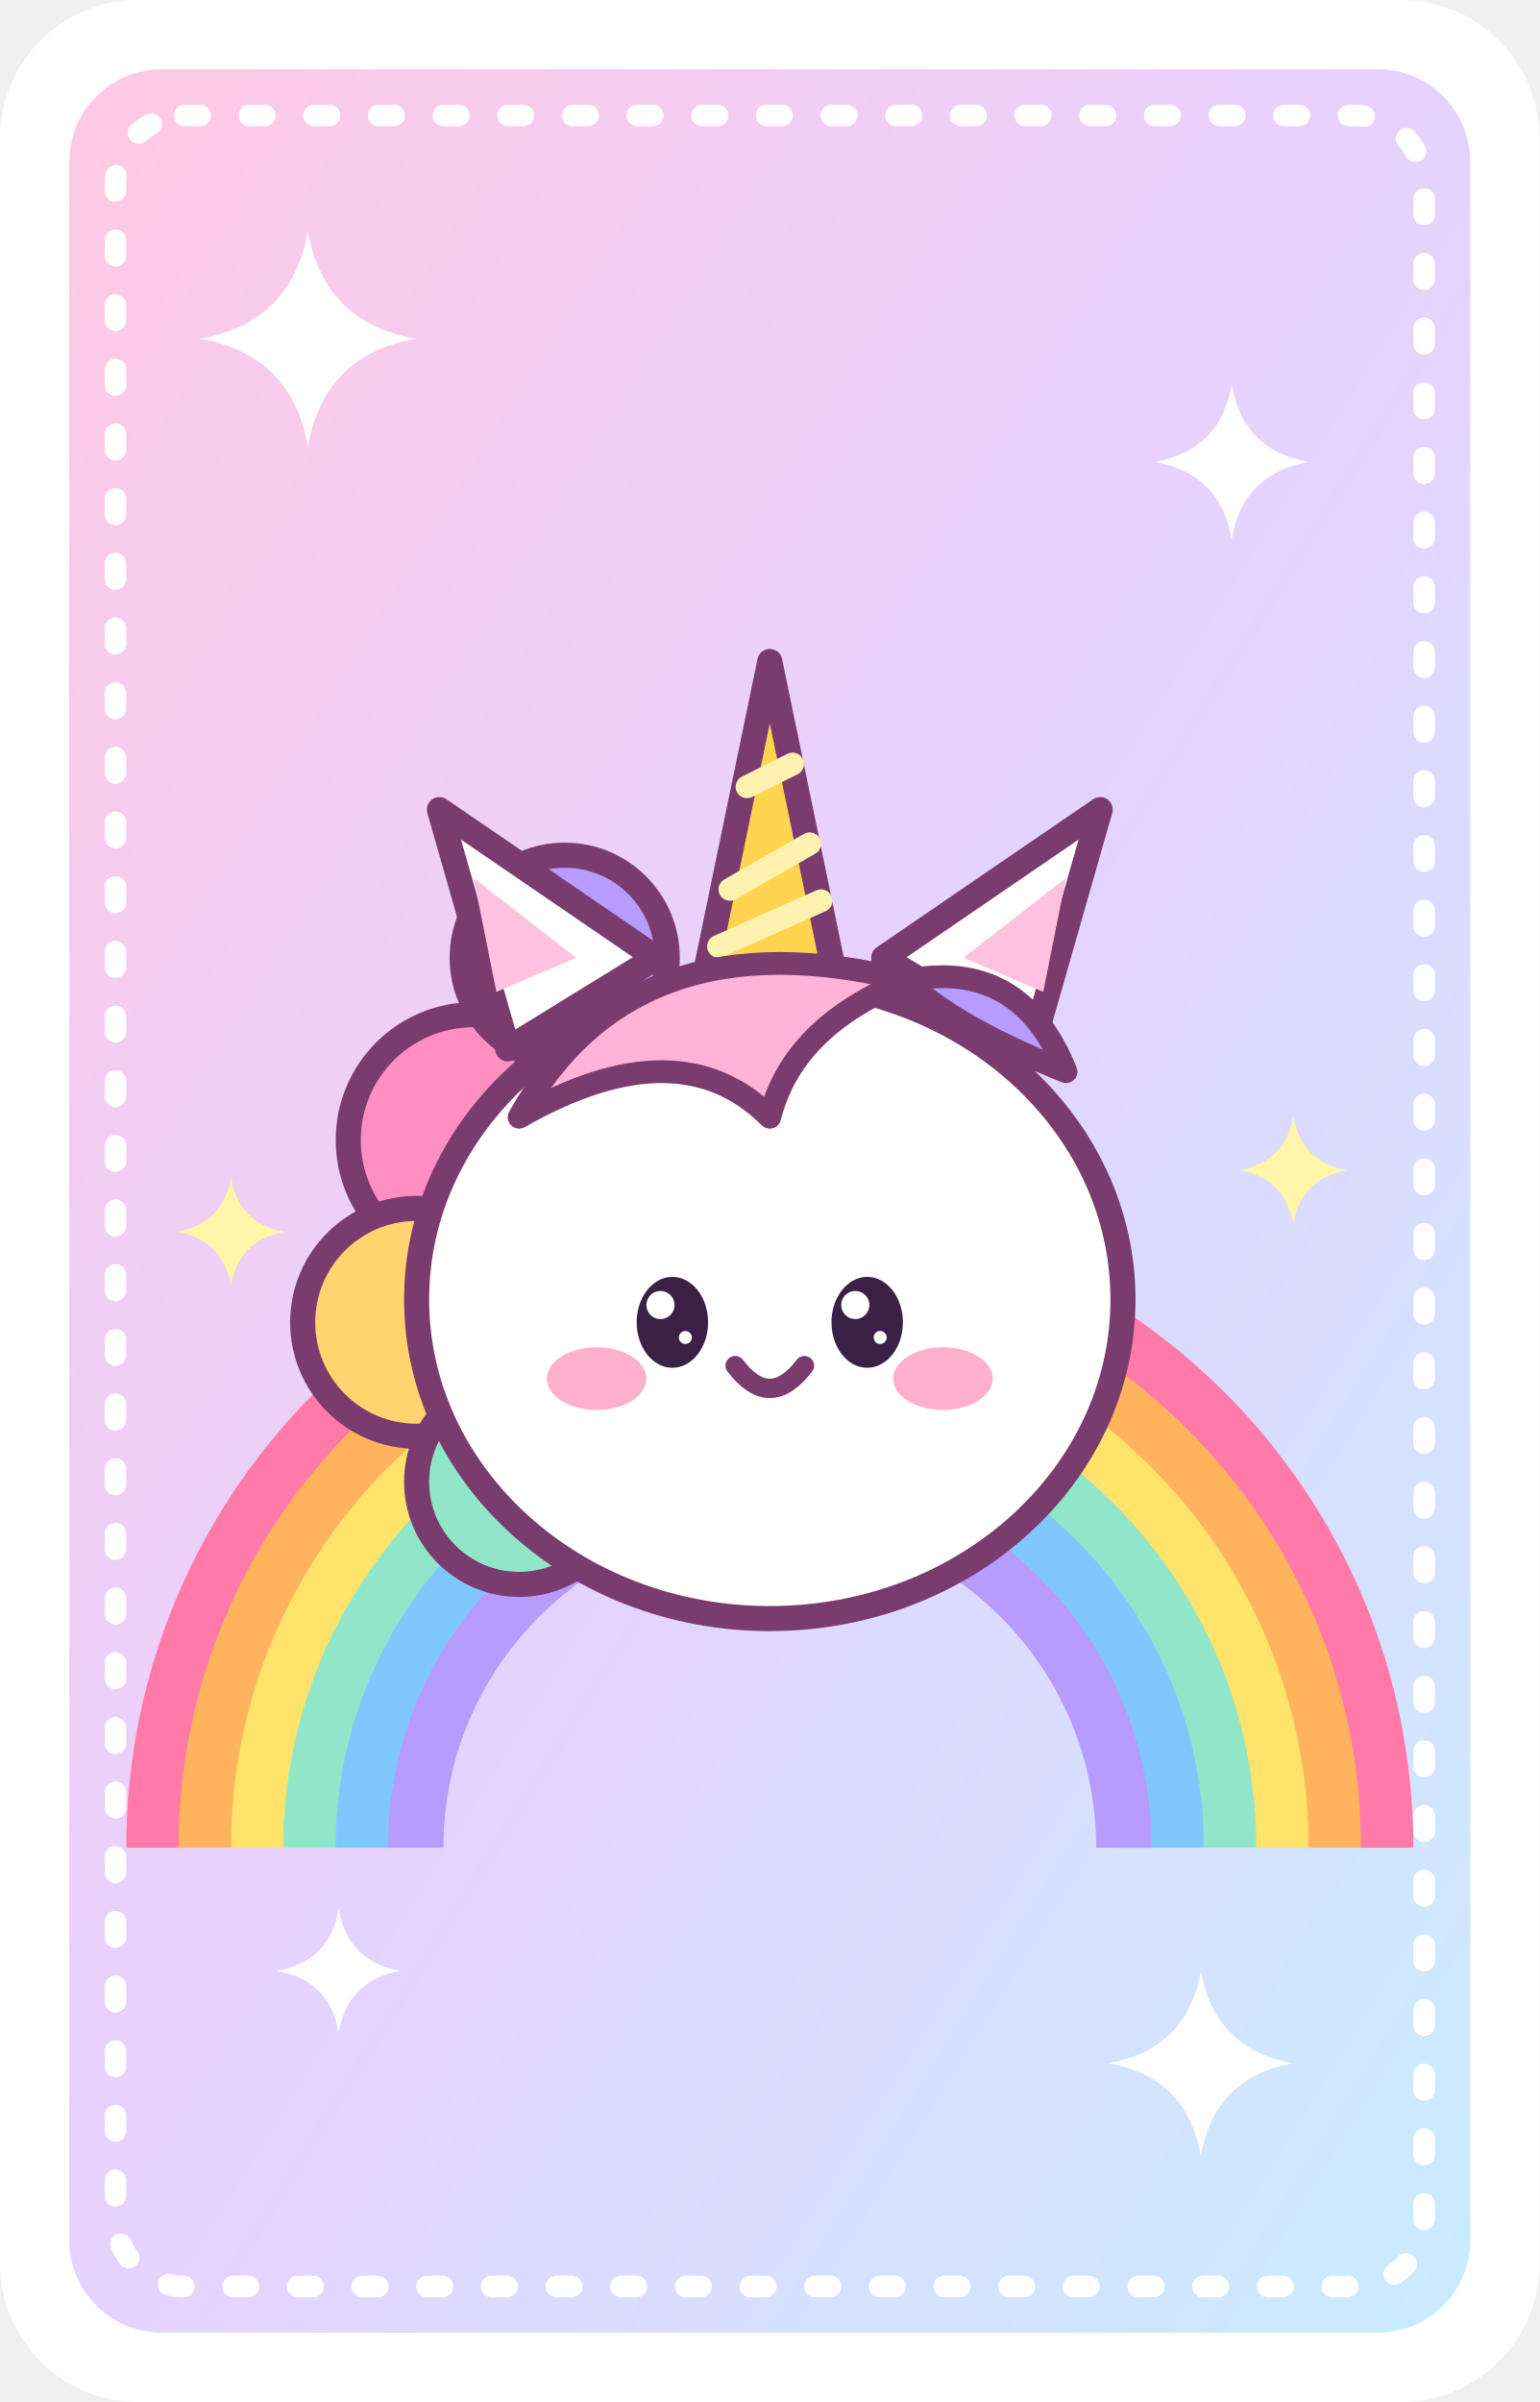
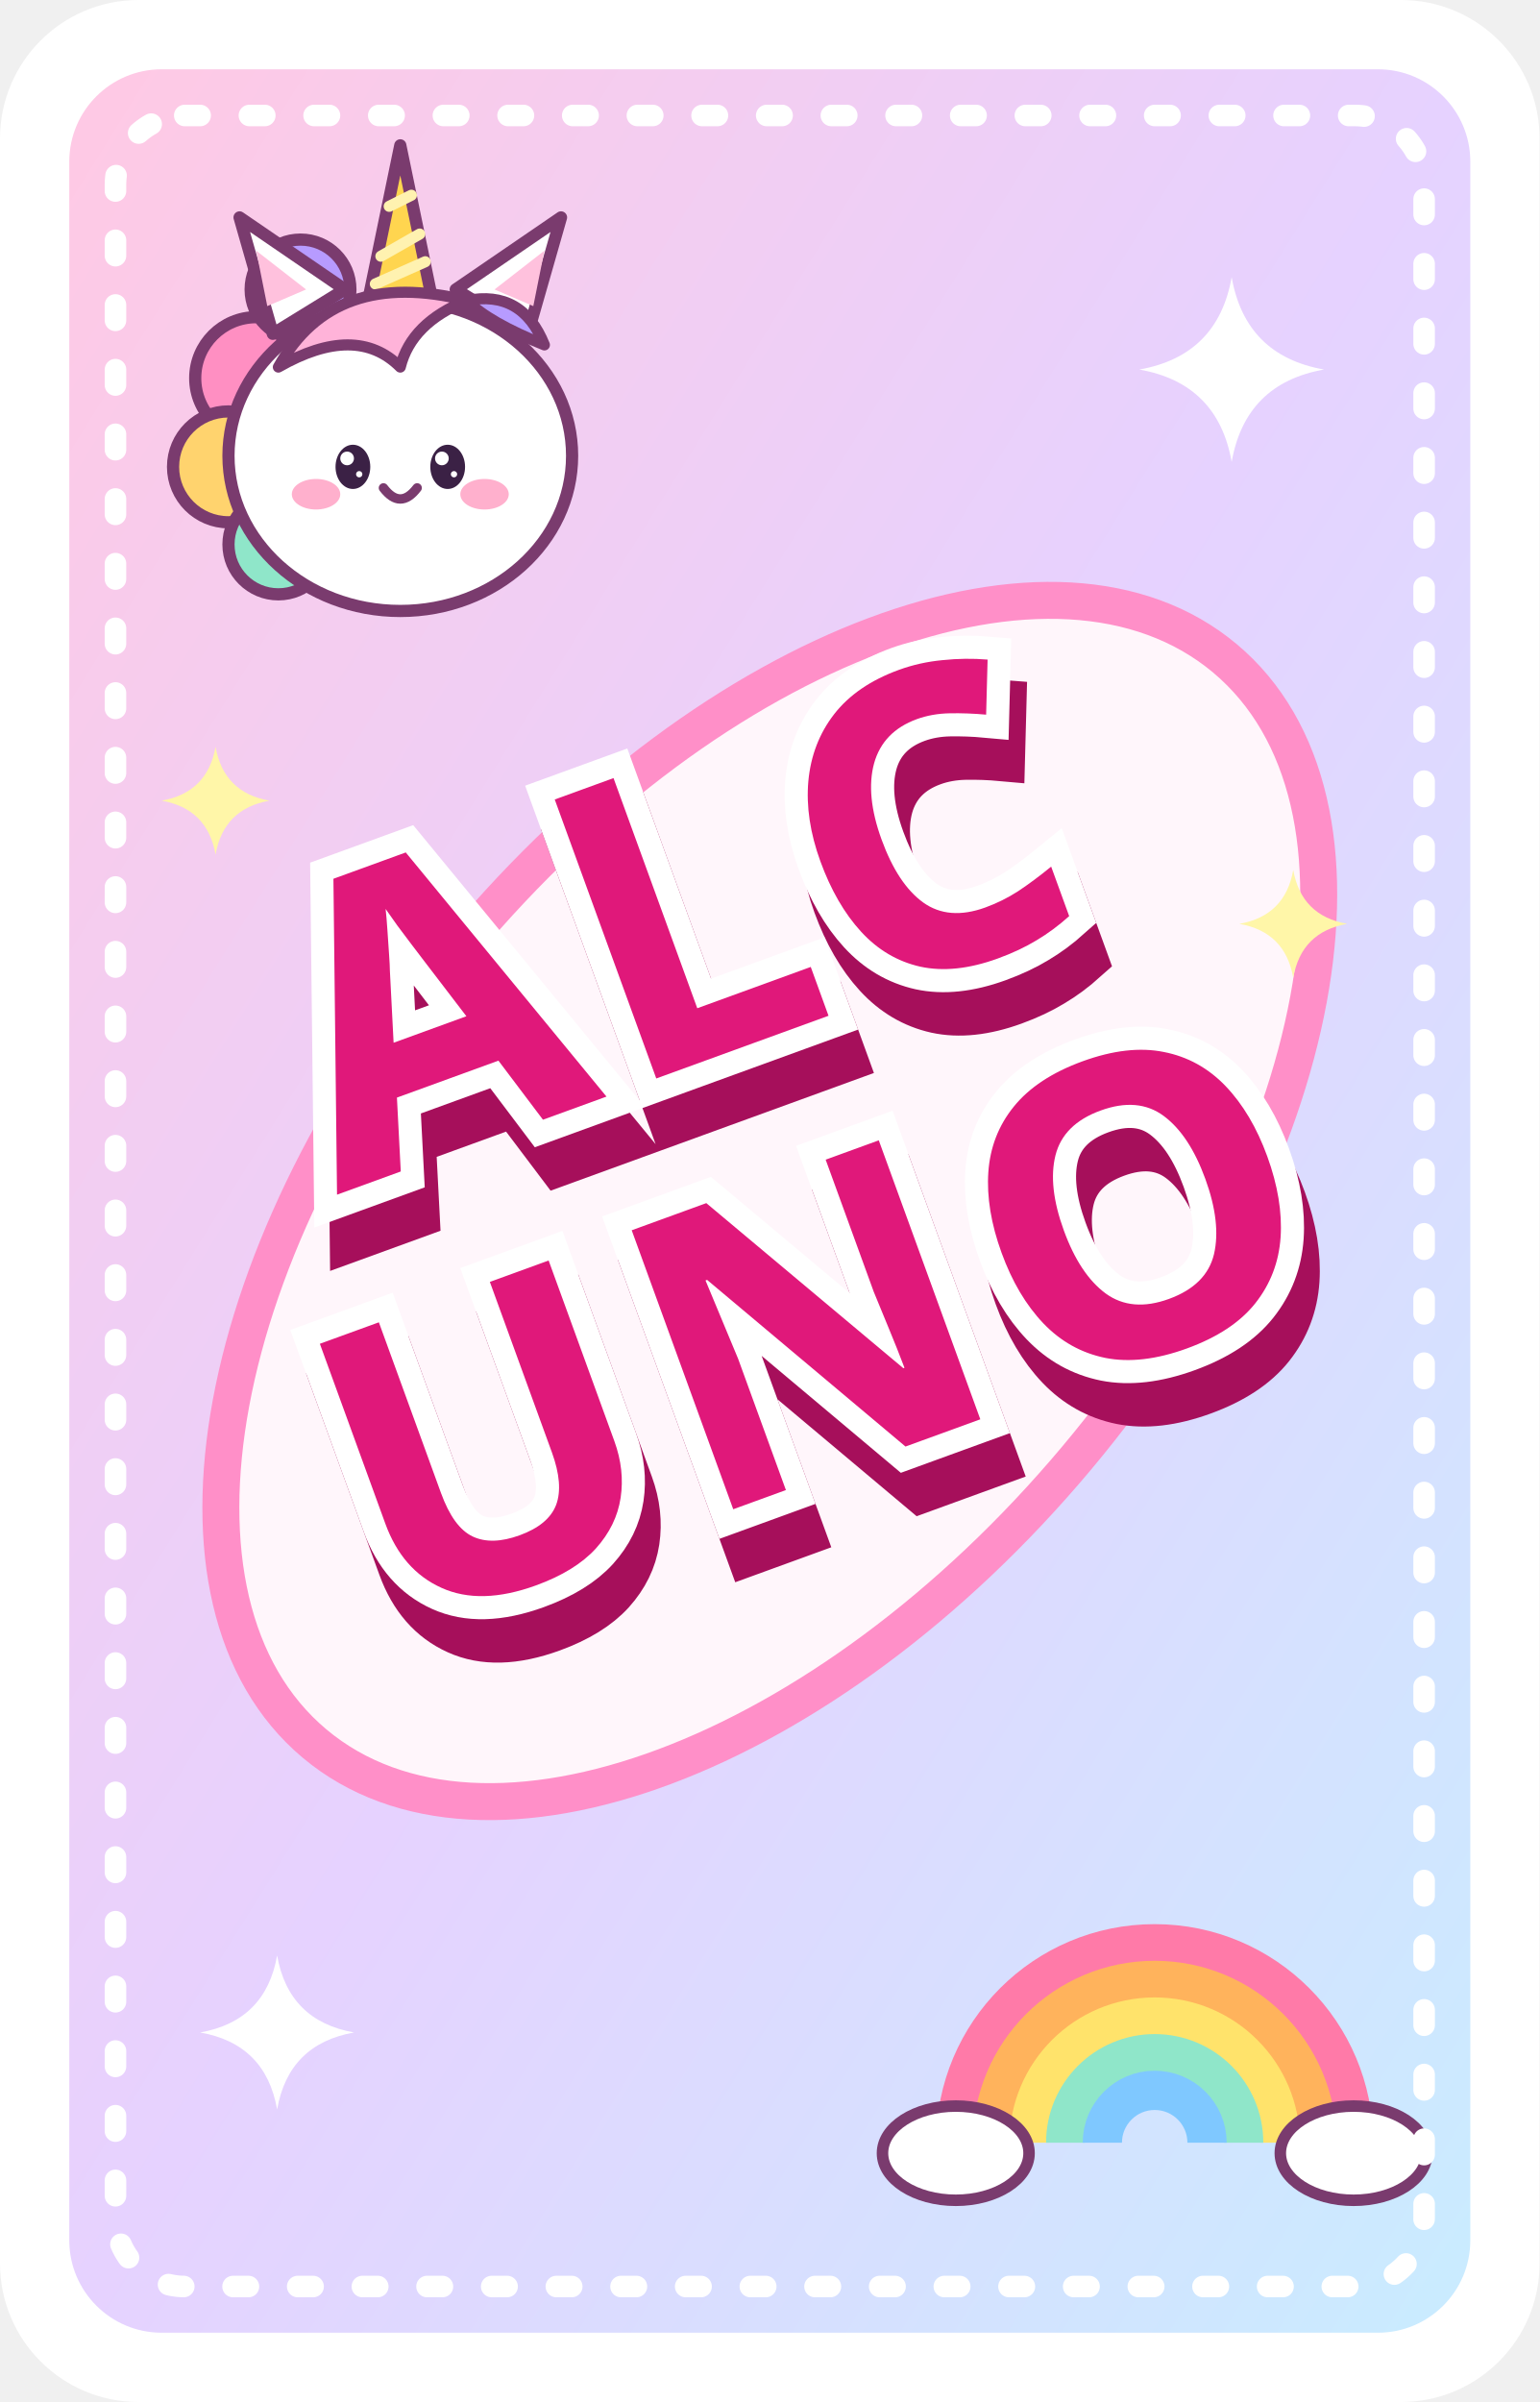
<svg xmlns="http://www.w3.org/2000/svg" viewBox="0 0 100 156">
  <defs>
    <linearGradient id="g" x1="0" y1="0" x2="1" y2="1">
      <stop offset="0" stop-color="#ffc9e4" />
      <stop offset=".5" stop-color="#e6d2ff" />
      <stop offset="1" stop-color="#c9ecff" />
    </linearGradient>
    <clipPath id="int">
      <rect x="4.5" y="4.5" width="91" height="147" rx="6" />
    </clipPath>
  </defs>
  <rect x="0" y="0" width="100" height="156" rx="9" fill="#fff" />
  <rect x="4.5" y="4.5" width="91" height="147" rx="6" fill="url(#g)" />
  <g clip-path="url(#int)">
-     <path d="M10.0 120 A40.0 40.0 0 0 1 90.0 120" fill="none" stroke="#ff7aa8" stroke-width="3.6" />
-     <path d="M13.4 120 A36.6 36.6 0 0 1 86.6 120" fill="none" stroke="#ffb35c" stroke-width="3.6" />
-     <path d="M16.8 120 A33.2 33.2 0 0 1 83.2 120" fill="none" stroke="#ffe36b" stroke-width="3.6" />
-     <path d="M20.2 120 A29.8 29.8 0 0 1 79.8 120" fill="none" stroke="#8fe6c9" stroke-width="3.6" />
-     <path d="M23.6 120 A26.4 26.4 0 0 1 76.4 120" fill="none" stroke="#7fc8ff" stroke-width="3.6" />
-     <path d="M27.0 120 A23.0 23.0 0 0 1 73.0 120" fill="none" stroke="#b79bff" stroke-width="3.6" />
-     <g transform="translate(13 40) scale(.74)">
+     <ellipse cx="50" cy="78" rx="46" ry="26" transform="rotate(-50 50 78)" fill="#fff6fb" stroke="#ff8fc8" stroke-width="2.4" />
+     <g transform="rotate(-20 50 78)">
+       <text x="50" y="71" font-family="Arial Rounded MT Bold, Arial Black, Impact, sans-serif" font-weight="900" font-size="27" text-anchor="middle" letter-spacing="1" fill="#a60f5b" stroke="#a60f5b" stroke-width="3">ALC</text>
+       <text x="50" y="99" font-family="Arial Rounded MT Bold, Arial Black, Impact, sans-serif" font-weight="900" font-size="27" text-anchor="middle" letter-spacing="1" fill="#a60f5b" stroke="#a60f5b" stroke-width="3">UNO</text>
+     </g>
+     <g transform="rotate(-20 50 78)">
+       <text x="50" y="68" font-family="Arial Rounded MT Bold, Arial Black, Impact, sans-serif" font-weight="900" font-size="27" text-anchor="middle" letter-spacing="1" fill="#e0187a" stroke="#fff" stroke-width="3" paint-order="stroke">ALC</text>
+       <text x="50" y="96" font-family="Arial Rounded MT Bold, Arial Black, Impact, sans-serif" font-weight="900" font-size="27" text-anchor="middle" letter-spacing="1" fill="#e0187a" stroke="#fff" stroke-width="3" paint-order="stroke">UNO</text>
+     </g>
+     <g transform="translate(8 8) rotate(0 18.0 18.0) scale(0.36)">
      <circle cx="24" cy="46" r="11" fill="#ff8fc2" stroke="#7a3b6e" stroke-width="2.2" stroke-linejoin="round" stroke-linecap="round" />
      <circle cx="19" cy="62" r="10" fill="#ffd36e" stroke="#7a3b6e" stroke-width="2.2" stroke-linejoin="round" stroke-linecap="round" />
      <circle cx="28" cy="76" r="9" fill="#8fe6c9" stroke="#7a3b6e" stroke-width="2.2" stroke-linejoin="round" stroke-linecap="round" />
      <circle cx="32" cy="30" r="9" fill="#b79bff" stroke="#7a3b6e" stroke-width="2.2" stroke-linejoin="round" stroke-linecap="round" />
      <path d="M27 38 L21 17 L40 30 Z" fill="#fff" stroke="#7a3b6e" stroke-width="2.2" stroke-linejoin="round" stroke-linecap="round" />
      <path d="M26 33 L24 23 L33 30Z" fill="#ffc1dd" />
      <path d="M73 38 L79 17 L60 30 Z" fill="#fff" stroke="#7a3b6e" stroke-width="2.2" stroke-linejoin="round" stroke-linecap="round" />
      <path d="M74 33 L76 23 L67 30Z" fill="#ffc1dd" />
      <ellipse cx="50" cy="60" rx="31" ry="28" fill="#fff" stroke="#7a3b6e" stroke-width="2.2" stroke-linejoin="round" stroke-linecap="round" />
      <path d="M44 33 L50 4 L56 33 Z" fill="#ffd54f" stroke="#7a3b6e" stroke-width="2.2" stroke-linejoin="round" stroke-linecap="round" />
      <path d="M46.5 24 L53.5 20 M45.5 29 L54.5 25 M48 15 L52 13" stroke="#fff2b0" stroke-width="2" stroke-linecap="round" />
      <path d="M28 44 Q38 26 62 32 Q52 36 50 44 Q42 36 28 44Z" fill="#ffb3d9" stroke="#7a3b6e" stroke-width="2" stroke-linejoin="round" stroke-linecap="round" />
      <path d="M62 32 Q72 30 76 40 Q66 36 62 32Z" fill="#b79bff" stroke="#7a3b6e" stroke-width="2" stroke-linejoin="round" stroke-linecap="round" />
      <ellipse cx="41.45" cy="62" rx="3.135" ry="3.99" fill="#3b2145" />
      <ellipse cx="58.55" cy="62" rx="3.135" ry="3.99" fill="#3b2145" />
      <circle cx="40.405" cy="60.48" r="1.235" fill="#fff" />
      <circle cx="57.505" cy="60.48" r="1.235" fill="#fff" />
      <circle cx="42.59" cy="63.33" r="0.57" fill="#fff" />
      <circle cx="59.69" cy="63.33" r="0.57" fill="#fff" />
      <ellipse cx="34.8" cy="66.94" rx="4.37" ry="2.755" fill="#ff7fae" opacity=".62" />
      <ellipse cx="65.2" cy="66.94" rx="4.37" ry="2.755" fill="#ff7fae" opacity=".62" />
      <path d="M46.96 65.8 Q50 69.79 53.04 65.8" fill="none" stroke="#7a3b6e" stroke-width="1.7" stroke-linejoin="round" stroke-linecap="round" />
    </g>
-     <path d="M20 15 Q21.05 20.95 27 22 Q21.05 23.05 20 29 Q18.95 23.05 13 22 Q18.95 20.95 20 15Z" fill="#fff" />
-     <path d="M80 25 Q80.75 29.25 85 30 Q80.75 30.75 80 35 Q79.25 30.75 75 30 Q79.25 29.25 80 25Z" fill="#fff" />
-     <path d="M78 128 Q78.9 133.1 84 134 Q78.9 134.9 78 140 Q77.1 134.9 72 134 Q77.1 133.1 78 128Z" fill="#fff" />
-     <path d="M22 124 Q22.6 127.4 26 128 Q22.6 128.6 22 132 Q21.4 128.6 18 128 Q21.4 127.4 22 124Z" fill="#fff" />
-     <path d="M84 72.5 Q84.525 75.475 87.5 76 Q84.525 76.525 84 79.5 Q83.475 76.525 80.5 76 Q83.475 75.475 84 72.5Z" fill="#fff6a8" />
-     <path d="M15 76.5 Q15.525 79.475 18.5 80 Q15.525 80.525 15 83.5 Q14.475 80.525 11.5 80 Q14.475 79.475 15 76.5Z" fill="#fff6a8" />
+     <g transform="translate(58 114) rotate(0 17.0 17.0) scale(0.34)">
+       <path d="M12 74 A38 38 0 0 1 88 74" fill="none" stroke="#ff7aa8" stroke-width="7.5" />
+       <path d="M19 74 A31 31 0 0 1 81 74" fill="none" stroke="#ffb35c" stroke-width="7.5" />
+       <path d="M26 74 A24 24 0 0 1 74 74" fill="none" stroke="#ffe36b" stroke-width="7.5" />
+       <path d="M33 74 A17 17 0 0 1 67 74" fill="none" stroke="#8fe6c9" stroke-width="7.5" />
+       <path d="M40 74 A10 10 0 0 1 60 74" fill="none" stroke="#7fc8ff" stroke-width="7.5" />
+       <ellipse cx="12" cy="76" rx="14" ry="9" fill="#fff" stroke="#7a3b6e" stroke-width="2.2" stroke-linejoin="round" stroke-linecap="round" />
+       <ellipse cx="88" cy="76" rx="14" ry="9" fill="#fff" stroke="#7a3b6e" stroke-width="2.2" stroke-linejoin="round" stroke-linecap="round" />
+     </g>
+     <path d="M80 18 Q80.9 23.1 86 24 Q80.9 24.9 80 30 Q79.1 24.9 74 24 Q79.1 23.1 80 18Z" fill="#fff" />
+     <path d="M18 127 Q18.75 131.25 23 132 Q18.75 132.75 18 137 Q17.25 132.75 13 132 Q17.25 131.25 18 127Z" fill="#fff" />
+     <path d="M84 56.5 Q84.525 59.475 87.5 60 Q84.525 60.525 84 63.5 Q83.475 60.525 80.5 60 Q83.475 59.475 84 56.5Z" fill="#fff6a8" />
+     <path d="M14 48.5 Q14.525 51.475 17.5 52 Q14.525 52.525 14 55.5 Q13.475 52.525 10.5 52 Q13.475 51.475 14 48.5Z" fill="#fff6a8" />
  </g>
  <rect x="7.5" y="7.5" width="85" height="141" rx="4.5" fill="none" stroke="#fff" stroke-width="1.4" stroke-dasharray="1 3.2" stroke-linecap="round" />
</svg>
